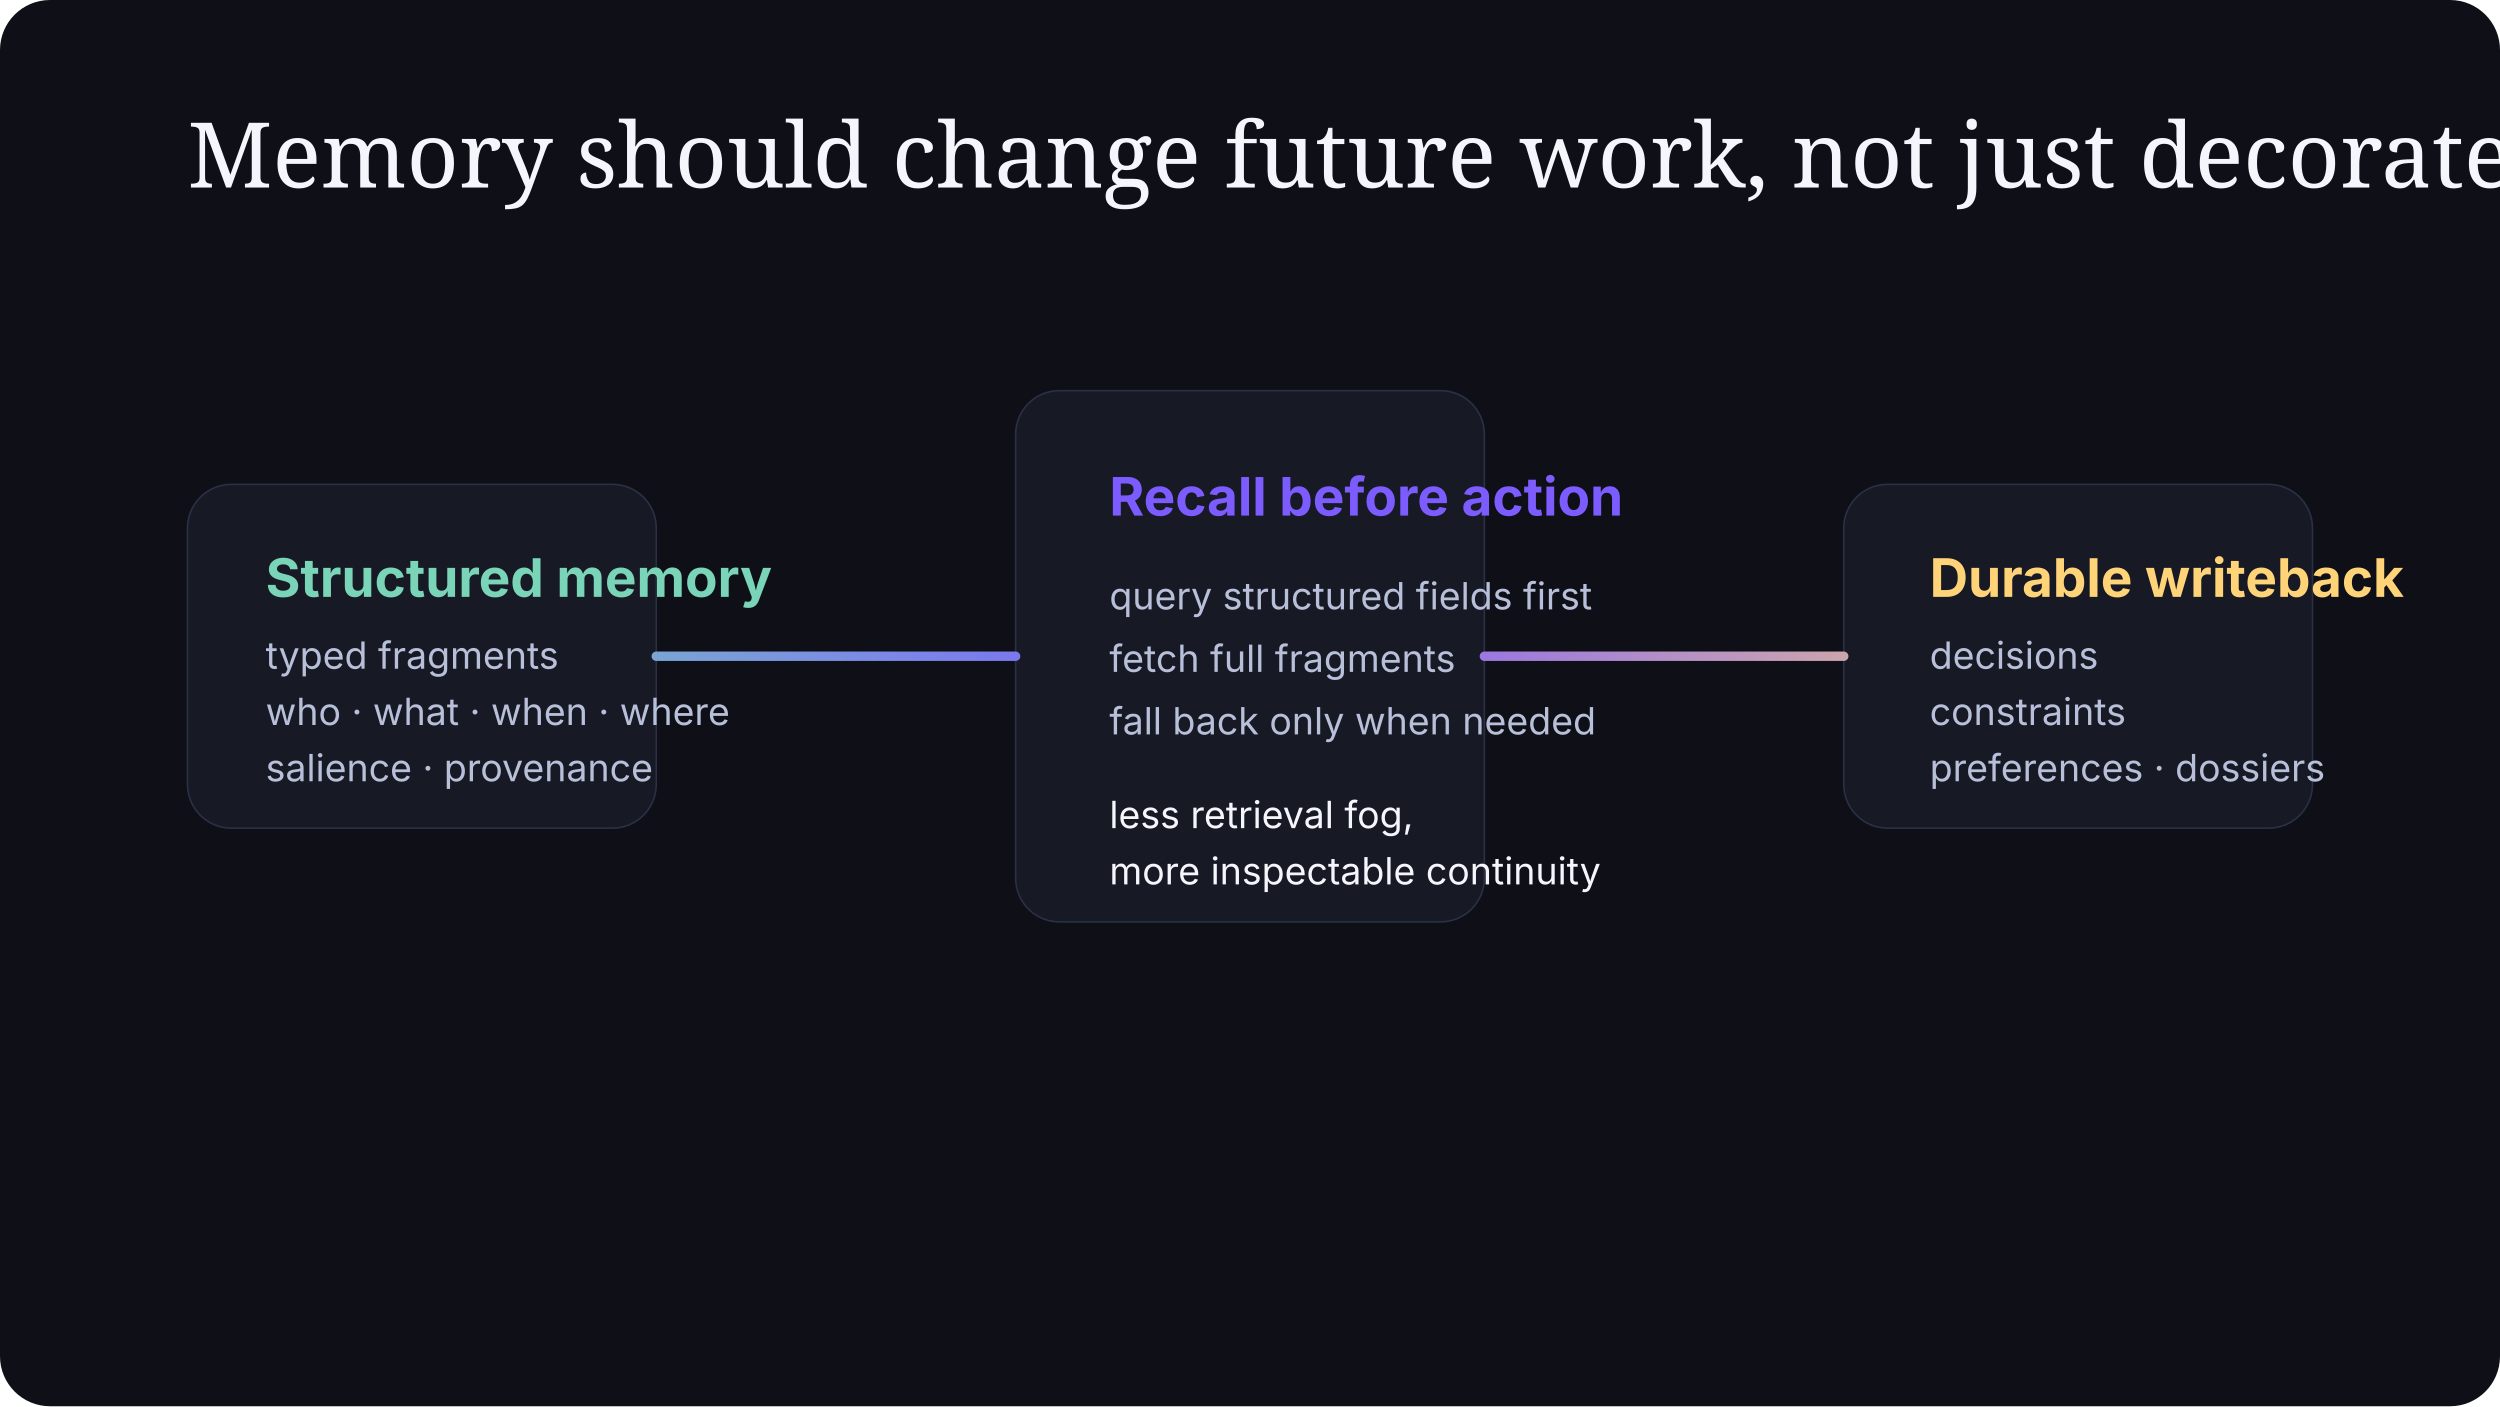
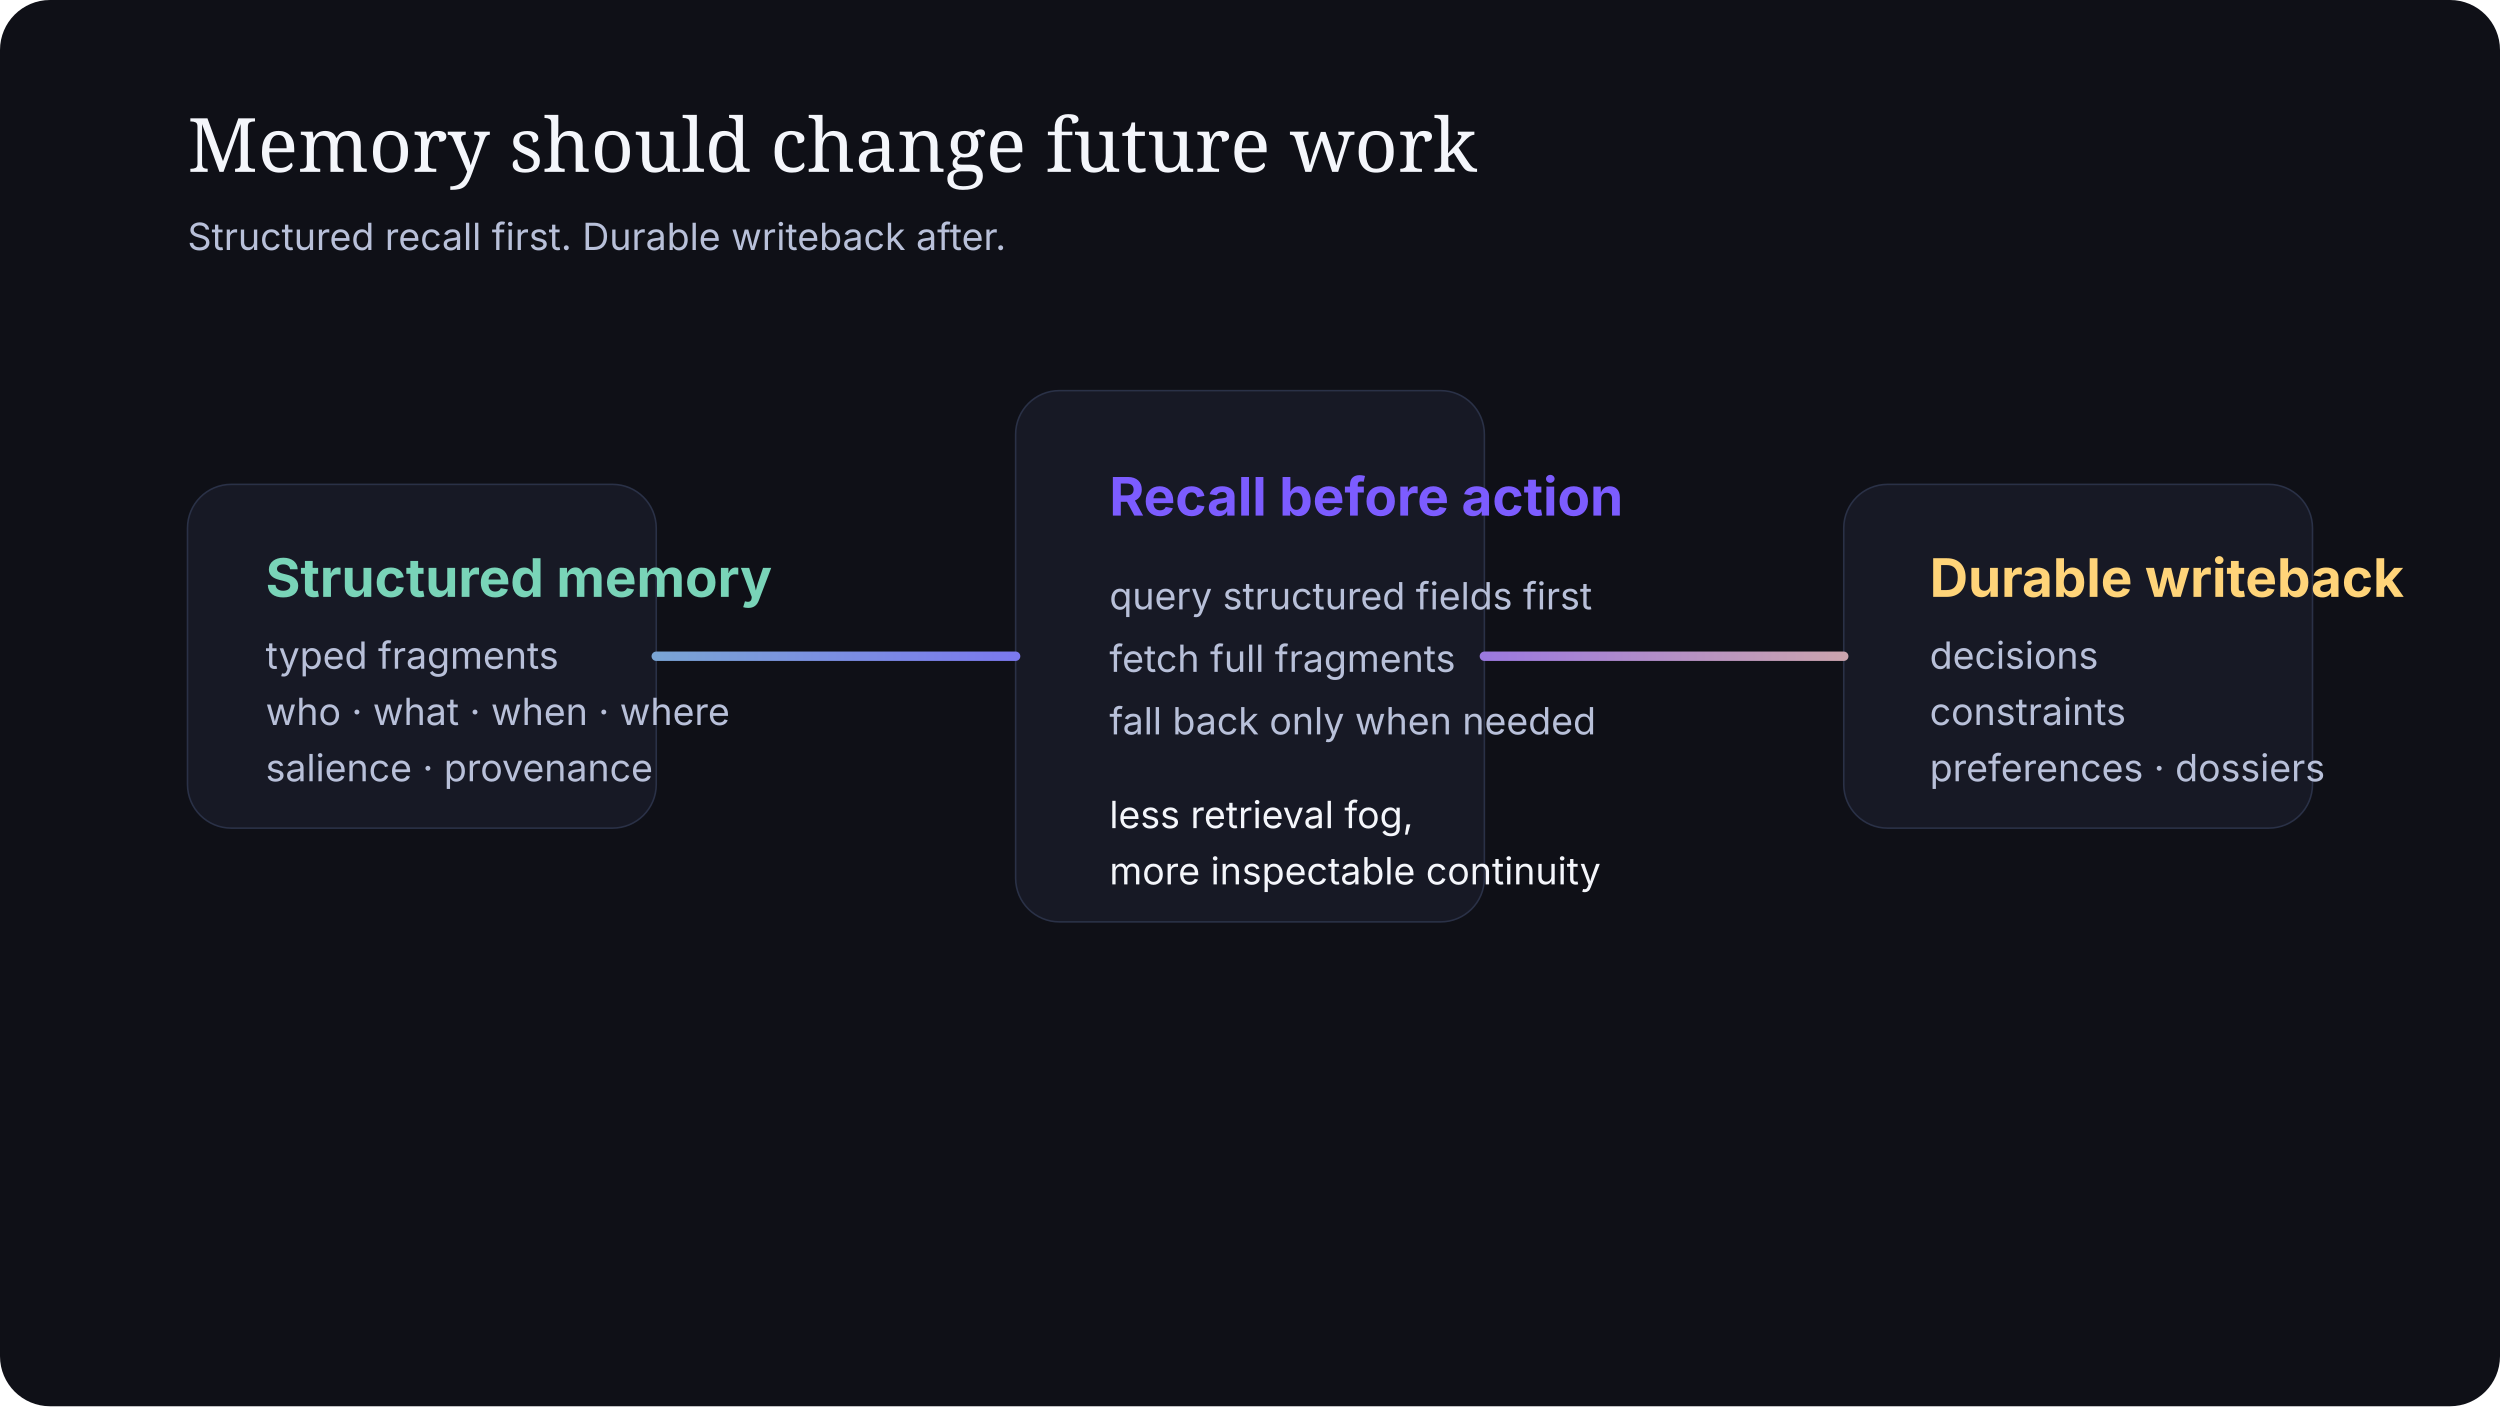
<svg xmlns="http://www.w3.org/2000/svg" width="1600" height="900" viewBox="0 0 1600 900" fill="none">
  <rect width="1600" height="900" rx="32" fill="#0F1017" />
  <defs>
    <linearGradient id="g" x1="170" y1="450" x2="1430" y2="450" gradientUnits="userSpaceOnUse">
      <stop stop-color="#79D4B8" />
      <stop offset="0.5" stop-color="#7C5CFF" />
      <stop offset="1" stop-color="#FFD479" />
    </linearGradient>
  </defs>
  <g font-family="Inter, Arial, sans-serif">
    <rect x="120" y="310" width="300" height="220" rx="28" fill="#171925" stroke="#2A3147" />
    <text x="170" y="382" fill="#79D4B8" font-size="34" font-weight="700">Structured memory</text>
    <text x="170" y="428" fill="#B8C0D9" font-size="24">typed fragments</text>
    <text x="170" y="464" fill="#B8C0D9" font-size="24">who · what · when · where</text>
    <text x="170" y="500" fill="#B8C0D9" font-size="24">salience · provenance</text>
    <rect x="650" y="250" width="300" height="340" rx="28" fill="#171925" stroke="#2A3147" />
    <text x="710" y="330" fill="#7C5CFF" font-size="34" font-weight="700">Recall before action</text>
    <text x="710" y="390" fill="#B8C0D9" font-size="24">query structured fields first</text>
    <text x="710" y="430" fill="#B8C0D9" font-size="24">fetch full fragments</text>
    <text x="710" y="470" fill="#B8C0D9" font-size="24">fall back only when needed</text>
    <text x="710" y="530" fill="#F4F6FB" font-size="24">less retrieval fog,</text>
    <text x="710" y="566" fill="#F4F6FB" font-size="24">more inspectable continuity</text>
    <rect x="1180" y="310" width="300" height="220" rx="28" fill="#171925" stroke="#2A3147" />
    <text x="1235" y="382" fill="#FFD479" font-size="34" font-weight="700">Durable writeback</text>
    <text x="1235" y="428" fill="#B8C0D9" font-size="24">decisions</text>
    <text x="1235" y="464" fill="#B8C0D9" font-size="24">constraints</text>
    <text x="1235" y="500" fill="#B8C0D9" font-size="24">preferences · dossiers</text>
  </g>
  <g stroke="url(#g)" stroke-width="6" stroke-linecap="round">
    <path d="M420 420 C520 420 560 420 650 420" />
    <path d="M950 420 C1040 420 1080 420 1180 420" />
  </g>
-   <text x="120" y="120" fill="#F4F6FB" font-family="Instrument Serif, Georgia, serif" font-size="58">Memory should change future work, not just decorate the past</text>
+   <text x="120" y="110" fill="#F4F6FB" font-family="Instrument Serif, Georgia, serif" font-size="48">Memory should change future work</text>
+   <text x="120" y="160" fill="#B8C0D9" font-family="Inter, Arial, sans-serif" font-size="24">Structured recall first. Durable writeback after.</text>
</svg>
